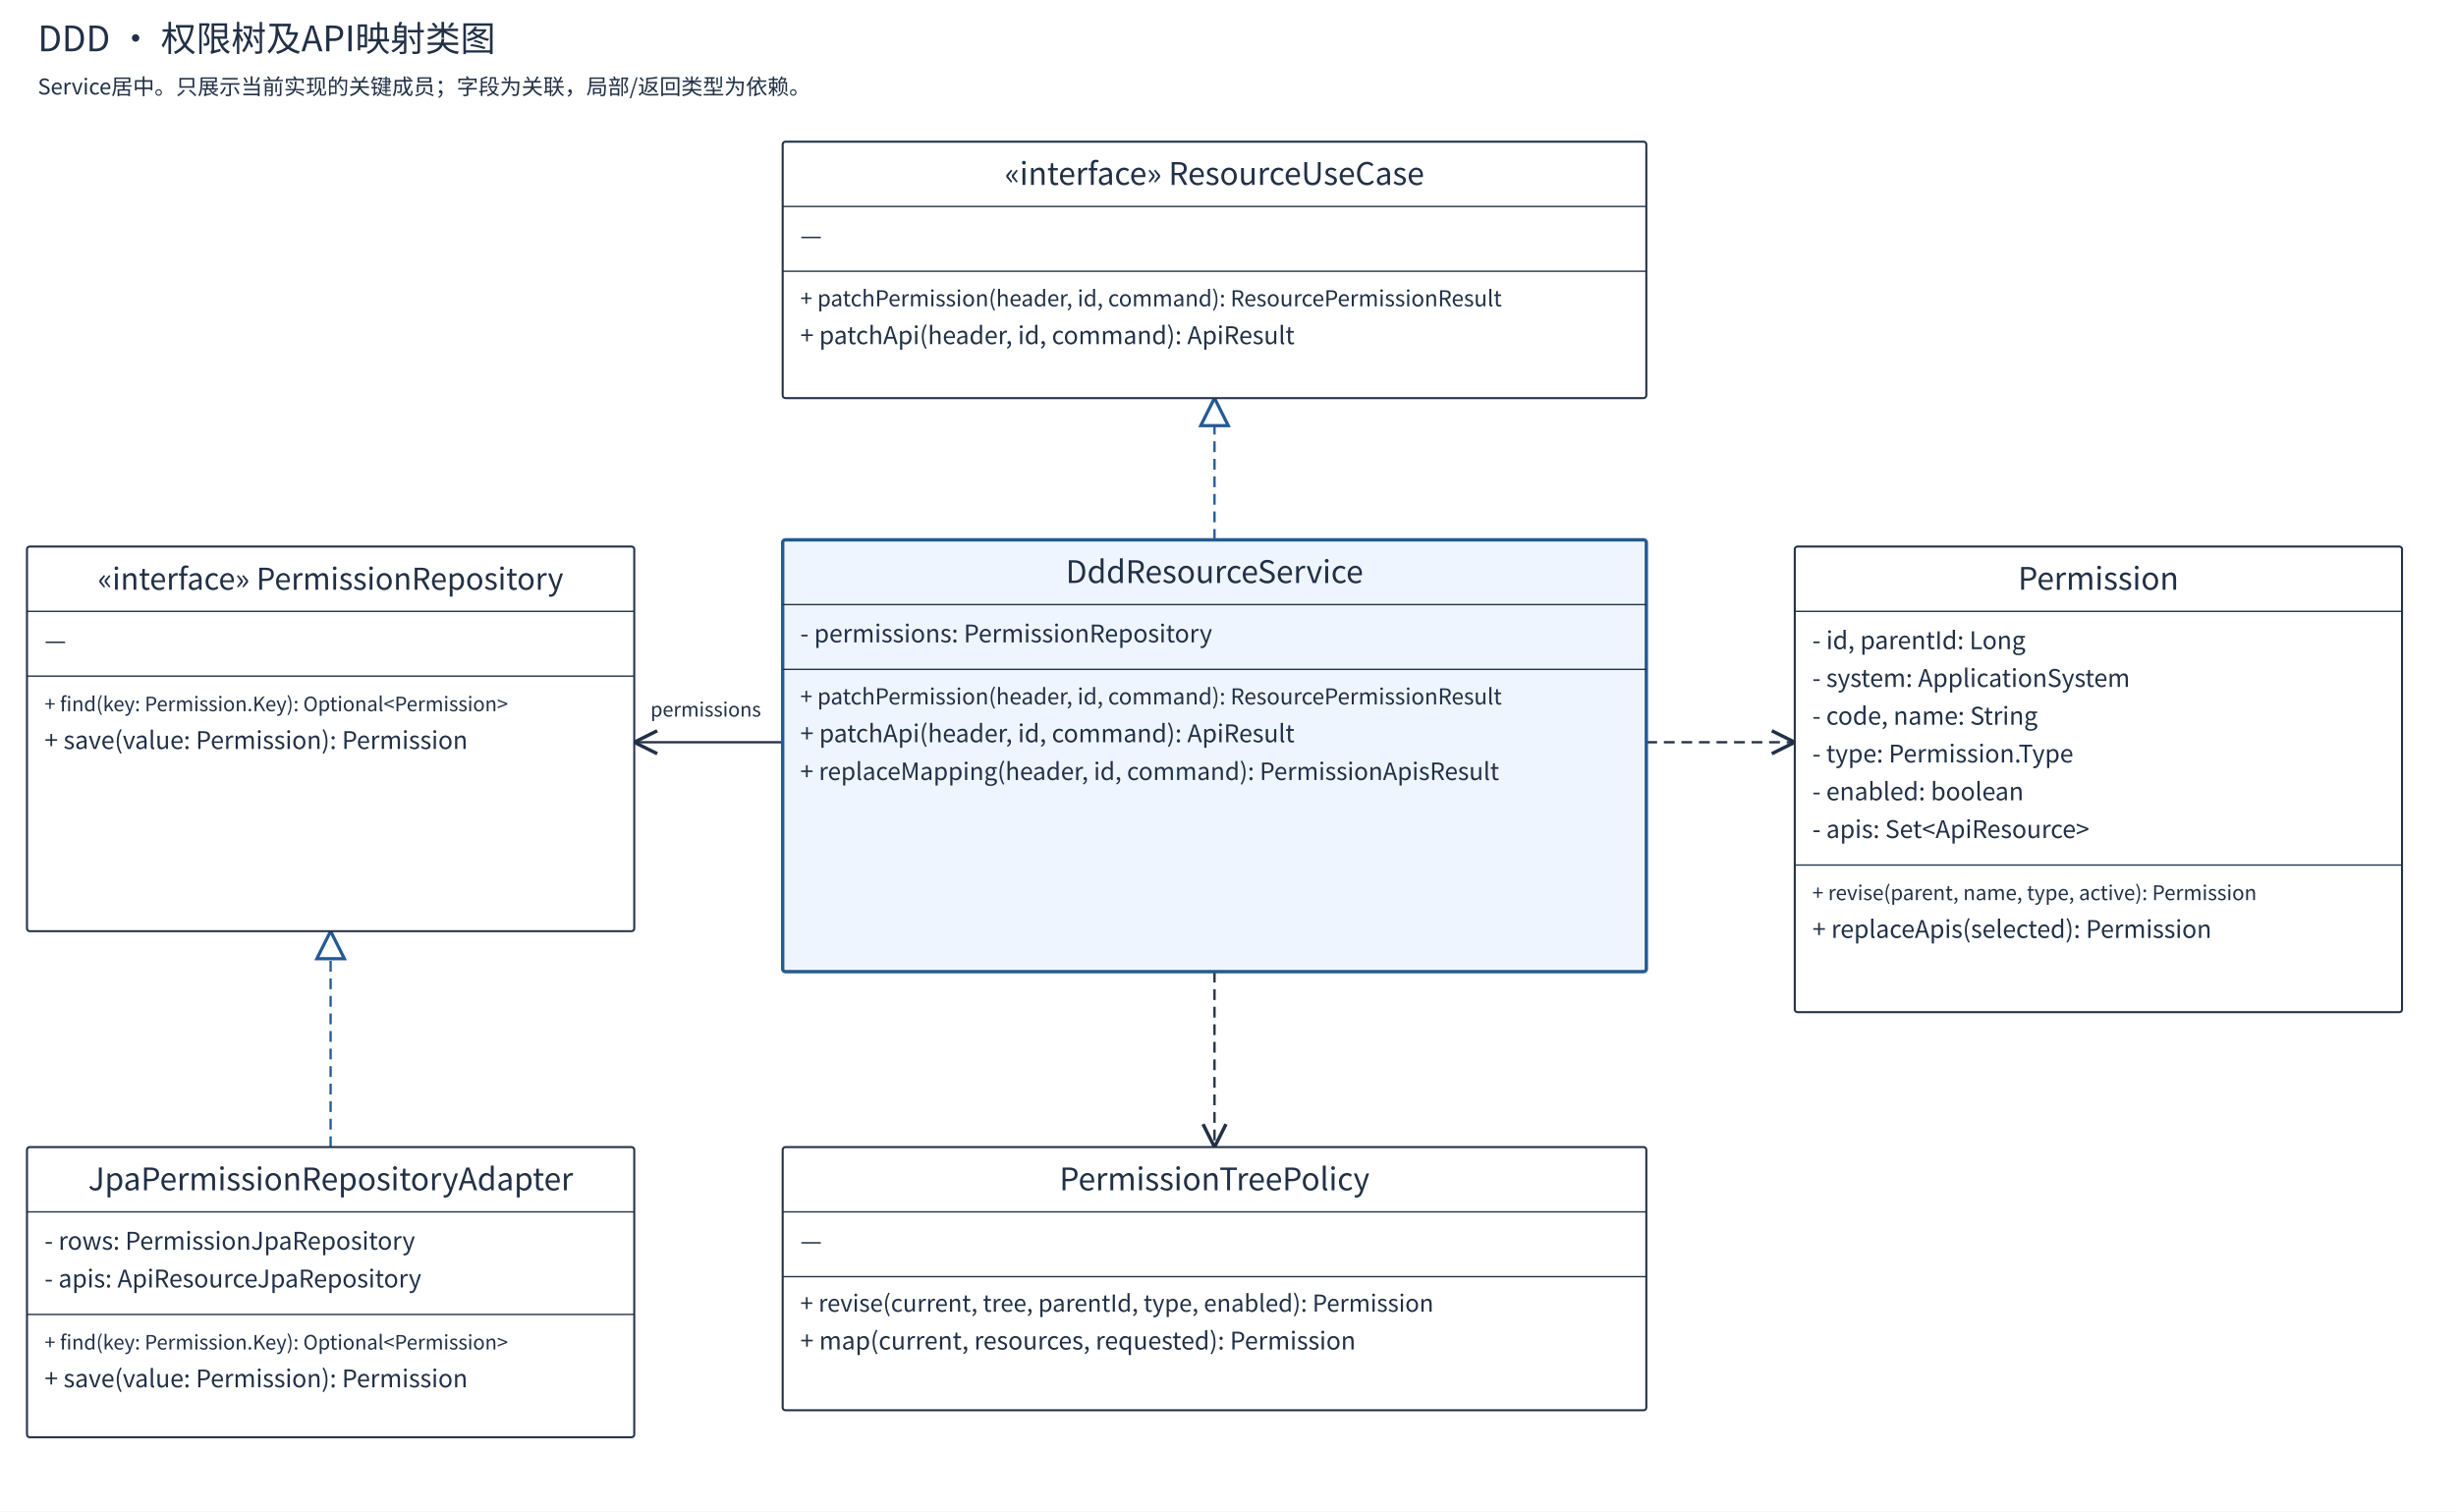
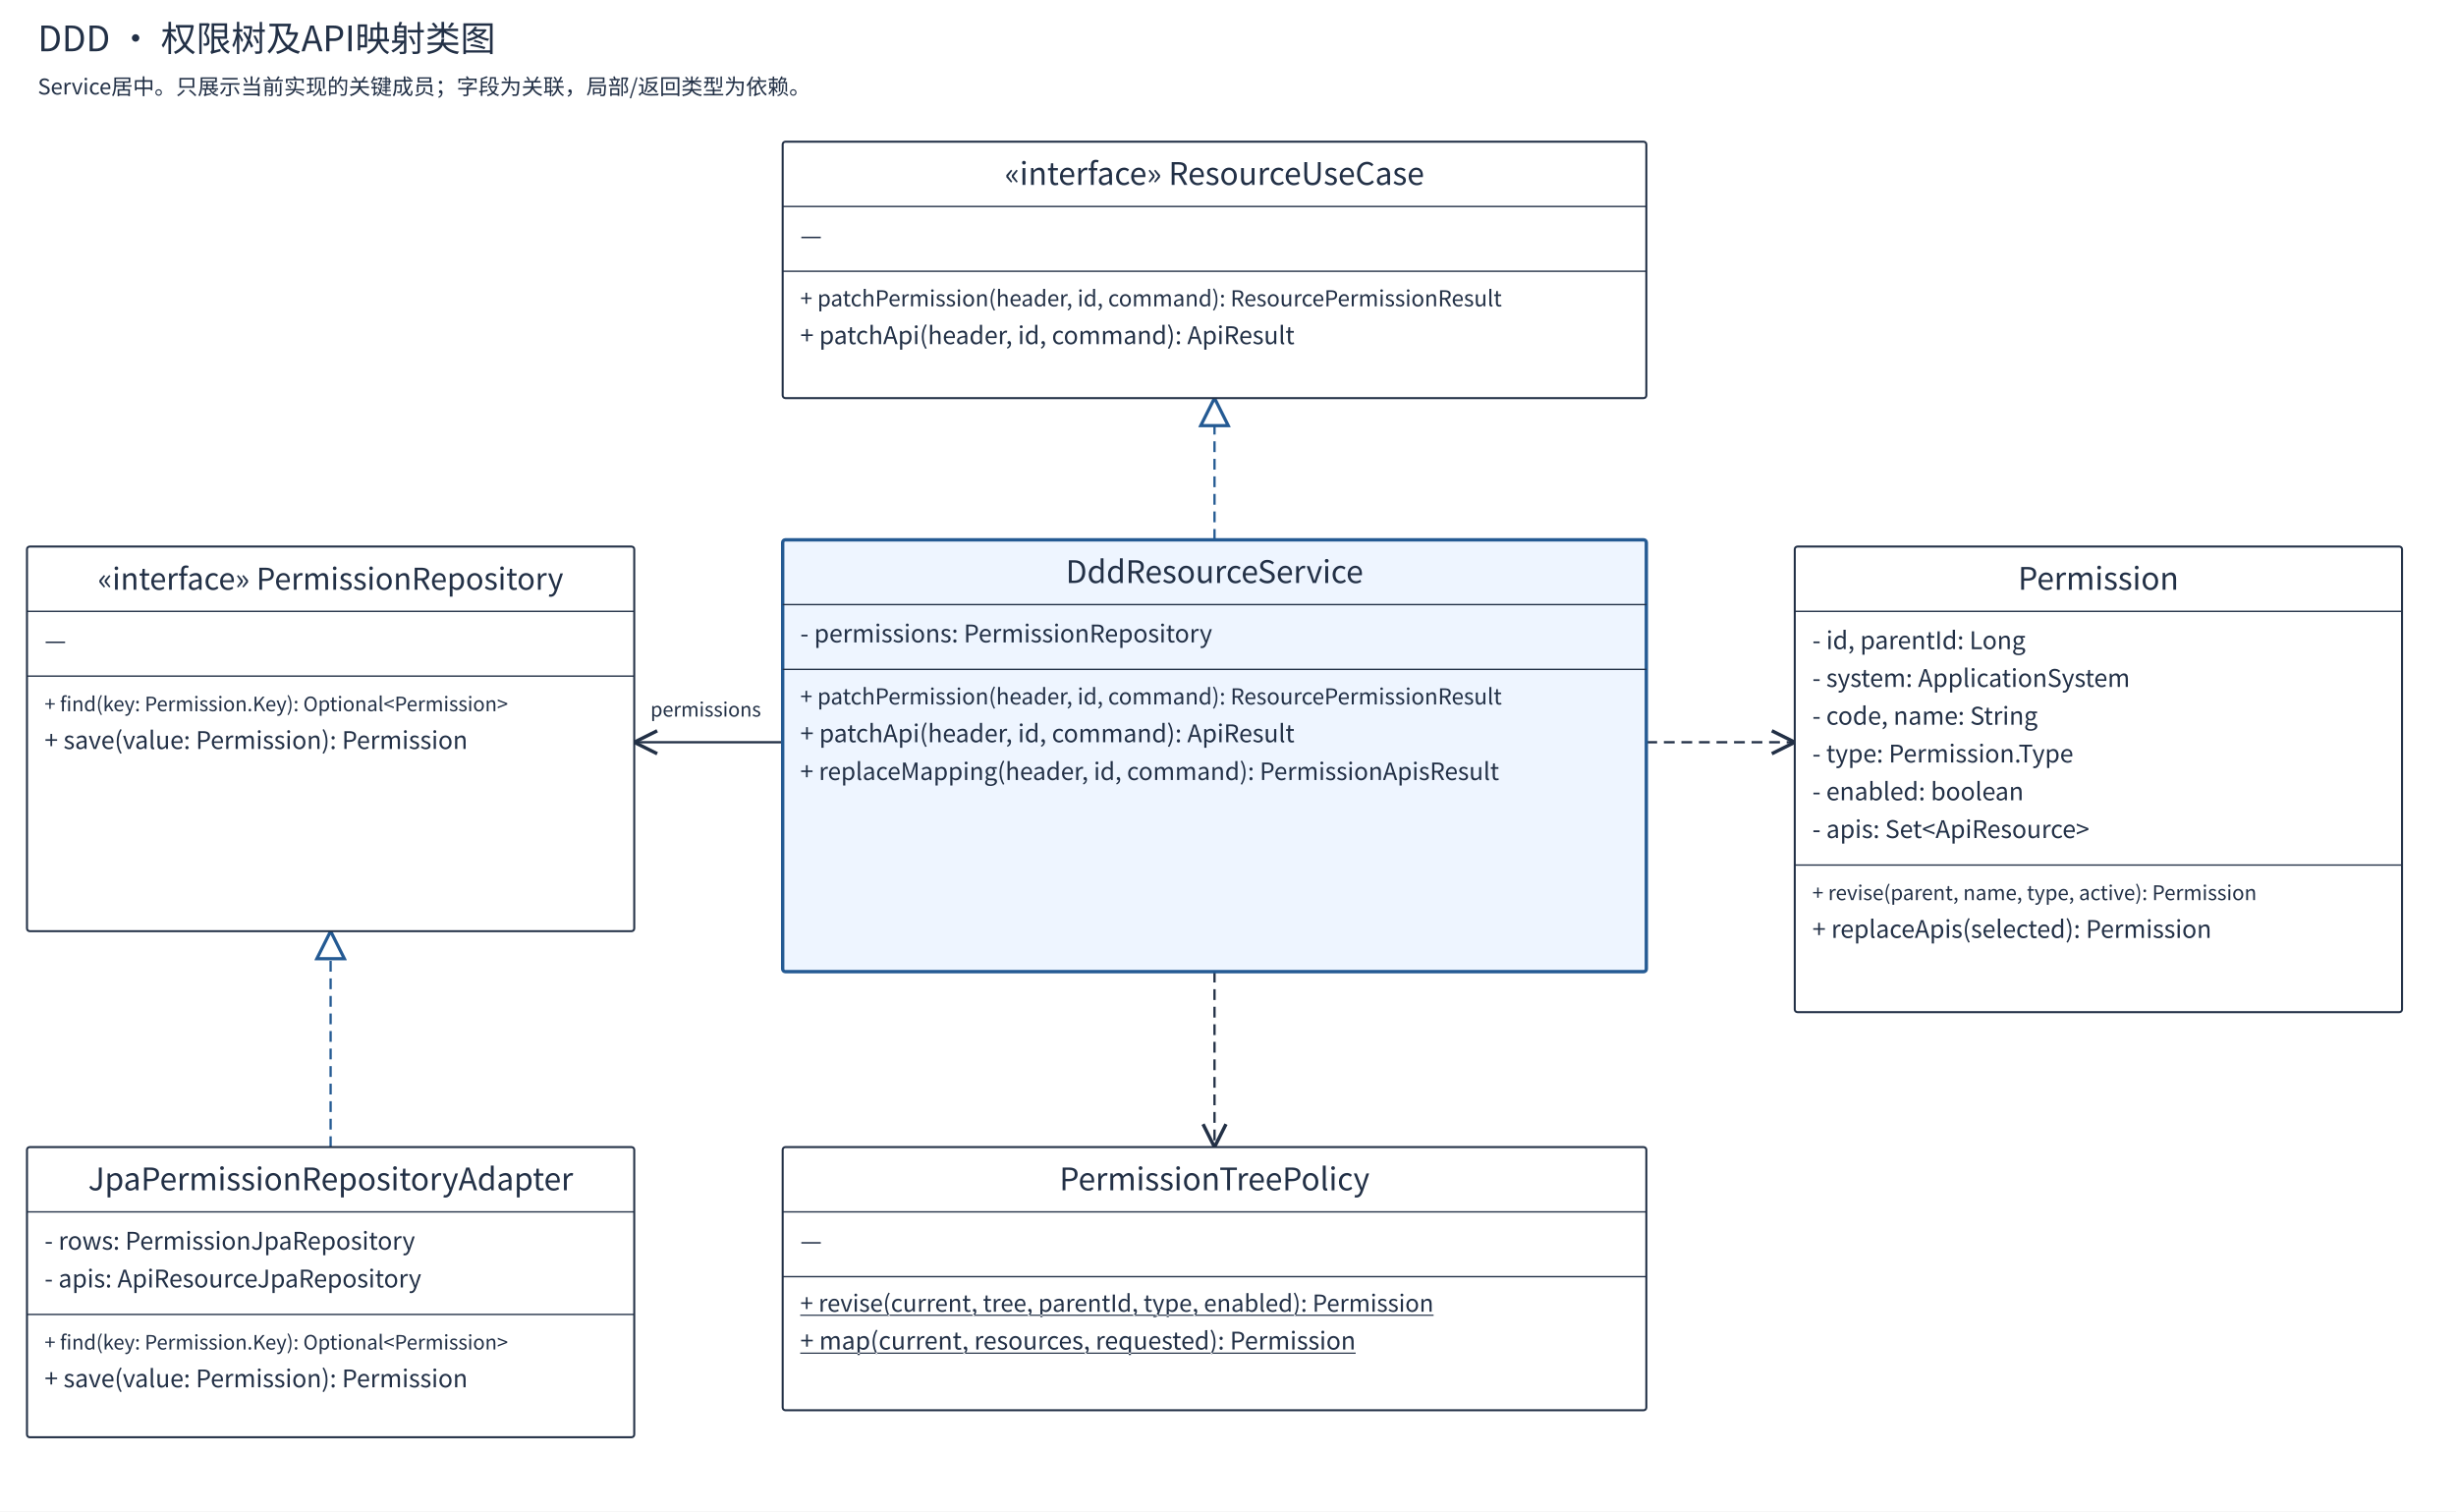
<svg xmlns="http://www.w3.org/2000/svg" width="1820" height="1120" viewBox="0 0 1820 1120">
  <defs>
    <marker id="open" markerWidth="12" markerHeight="12" refX="11" refY="6" orient="auto">
      <path d="M1,1 L11,6 L1,11" fill="none" stroke="#223046" stroke-width="1.5" />
    </marker>
    <marker id="triangle" markerWidth="14" markerHeight="14" refX="13" refY="7" orient="auto">
      <path d="M1,1 L13,7 L1,13 Z" fill="white" stroke="#245a93" stroke-width="1.4" />
    </marker>
    <marker id="filled" markerWidth="12" markerHeight="12" refX="11" refY="6" orient="auto">
      <path d="M1,1 L11,6 L1,11 Z" fill="#223046" />
    </marker>
  </defs>
  <rect width="100%" height="100%" fill="white" />
  <g font-family="Microsoft YaHei,Noto Sans CJK SC,Arial,sans-serif">
    <text x="28" y="38" font-size="26" text-anchor="start" fill="#223046">DDD · 权限树及API映射类图</text>
    <text x="28" y="70" font-size="16" text-anchor="start" fill="#223046">Service居中。只展示当前实现的关键成员；字段为关联，局部/返回类型为依赖。</text>
    <polyline points="900,400 900,295" fill="none" stroke="#245a93" stroke-width="1.7" stroke-dasharray="8 5" marker-end="url(#triangle)" />
    <polyline points="580,550 470,550" fill="none" stroke="#223046" stroke-width="1.7" marker-end="url(#open)" />
    <text x="482" y="531" font-size="14.484" text-anchor="start" fill="#223046">permissions</text>
    <polyline points="1220,550 1330,550" fill="none" stroke="#223046" stroke-width="1.7" stroke-dasharray="8 5" marker-end="url(#open)" />
    <polyline points="900,720 900,850" fill="none" stroke="#223046" stroke-width="1.7" stroke-dasharray="8 5" marker-end="url(#open)" />
    <polyline points="245,850 245,690" fill="none" stroke="#245a93" stroke-width="1.7" stroke-dasharray="8 5" marker-end="url(#triangle)" />
    <rect x="580" y="400" width="640" height="320" rx="2" fill="#eef5ff" stroke="#245a93" stroke-width="2.5" />
    <path d="M580,448H1220 M580,496H1220" stroke="#223046" />
    <text x="900" y="432" font-size="23" text-anchor="middle" fill="#223046">DddResourceService</text>
    <text x="593" y="476" font-size="18" text-anchor="start" fill="#223046">- permissions: PermissionRepository</text>
    <text x="593" y="522" font-size="16.261" text-anchor="start" fill="#223046">+ patchPermission(header, id, command): ResourcePermissionResult</text>
    <text x="593" y="550" font-size="18" text-anchor="start" fill="#223046">+ patchApi(header, id, command): ApiResult</text>
    <text x="593" y="578" font-size="17.639" text-anchor="start" fill="#223046">+ replaceMapping(header, id, command): PermissionApisResult</text>
    <rect x="580" y="105" width="640" height="190" rx="2" fill="white" stroke="#223046" stroke-width="1.5" />
    <path d="M580,153H1220 M580,201H1220" stroke="#223046" />
    <text x="900" y="137" font-size="23" text-anchor="middle" fill="#223046">«interface» ResourceUseCase</text>
    <text x="593" y="181" font-size="18" text-anchor="start" fill="#223046">—</text>
    <text x="593" y="227" font-size="16.261" text-anchor="start" fill="#223046">+ patchPermission(header, id, command): ResourcePermissionResult</text>
    <text x="593" y="255" font-size="18" text-anchor="start" fill="#223046">+ patchApi(header, id, command): ApiResult</text>
    <rect x="20" y="405" width="450" height="285" rx="2" fill="white" stroke="#223046" stroke-width="1.5" />
    <path d="M20,453H470 M20,501H470" stroke="#223046" />
    <text x="245" y="437" font-size="22.246" text-anchor="middle" fill="#223046">«interface» PermissionRepository</text>
    <text x="33" y="481" font-size="18" text-anchor="start" fill="#223046">—</text>
    <text x="33" y="527" font-size="14.666" text-anchor="start" fill="#223046">+ find(key: Permission.Key): Optional&lt;Permission&gt;</text>
    <text x="33" y="555" font-size="18" text-anchor="start" fill="#223046">+ save(value: Permission): Permission</text>
    <rect x="1330" y="405" width="450" height="345" rx="2" fill="white" stroke="#223046" stroke-width="1.5" />
    <path d="M1330,453H1780 M1330,641H1780" stroke="#223046" />
    <text x="1555" y="437" font-size="23" text-anchor="middle" fill="#223046">Permission</text>
    <text x="1343" y="481" font-size="18" text-anchor="start" fill="#223046">- id, parentId: Long</text>
    <text x="1343" y="509" font-size="18" text-anchor="start" fill="#223046">- system: ApplicationSystem</text>
    <text x="1343" y="537" font-size="18" text-anchor="start" fill="#223046">- code, name: String</text>
    <text x="1343" y="565" font-size="18" text-anchor="start" fill="#223046">- type: Permission.Type</text>
    <text x="1343" y="593" font-size="18" text-anchor="start" fill="#223046">- enabled: boolean</text>
    <text x="1343" y="621" font-size="18" text-anchor="start" fill="#223046">- apis: Set&lt;ApiResource&gt;</text>
    <text x="1343" y="667" font-size="14.972" text-anchor="start" fill="#223046">+ revise(parent, name, type, active): Permission</text>
    <text x="1343" y="695" font-size="18" text-anchor="start" fill="#223046">+ replaceApis(selected): Permission</text>
    <rect x="580" y="850" width="640" height="195" rx="2" fill="white" stroke="#223046" stroke-width="1.5" />
    <path d="M580,898H1220 M580,946H1220" stroke="#223046" />
    <text x="900" y="882" font-size="23" text-anchor="middle" fill="#223046">PermissionTreePolicy</text>
    <text x="593" y="926" font-size="18" text-anchor="start" fill="#223046">—</text>
-     <text x="593" y="972" font-size="17.345" text-anchor="start" fill="#223046">+ revise(current, tree, parentId, type, enabled): Permission</text>
-     <text x="593" y="1000" font-size="18" text-anchor="start" fill="#223046">+ map(current, resources, requested): Permission</text>
+     <text text-decoration="underline" x="593" y="972" font-size="17.345" text-anchor="start" fill="#223046">+ revise(current, tree, parentId, type, enabled): Permission</text>
+     <text text-decoration="underline" x="593" y="1000" font-size="18" text-anchor="start" fill="#223046">+ map(current, resources, requested): Permission</text>
    <rect x="20" y="850" width="450" height="215" rx="2" fill="white" stroke="#223046" stroke-width="1.5" />
    <path d="M20,898H470 M20,974H470" stroke="#223046" />
    <text x="245" y="882" font-size="23" text-anchor="middle" fill="#223046">JpaPermissionRepositoryAdapter</text>
    <text x="33" y="926" font-size="18" text-anchor="start" fill="#223046">- rows: PermissionJpaRepository</text>
    <text x="33" y="954" font-size="18" text-anchor="start" fill="#223046">- apis: ApiResourceJpaRepository</text>
    <text x="33" y="1000" font-size="14.666" text-anchor="start" fill="#223046">+ find(key: Permission.Key): Optional&lt;Permission&gt;</text>
    <text x="33" y="1028" font-size="18" text-anchor="start" fill="#223046">+ save(value: Permission): Permission</text>
  </g>
</svg>
